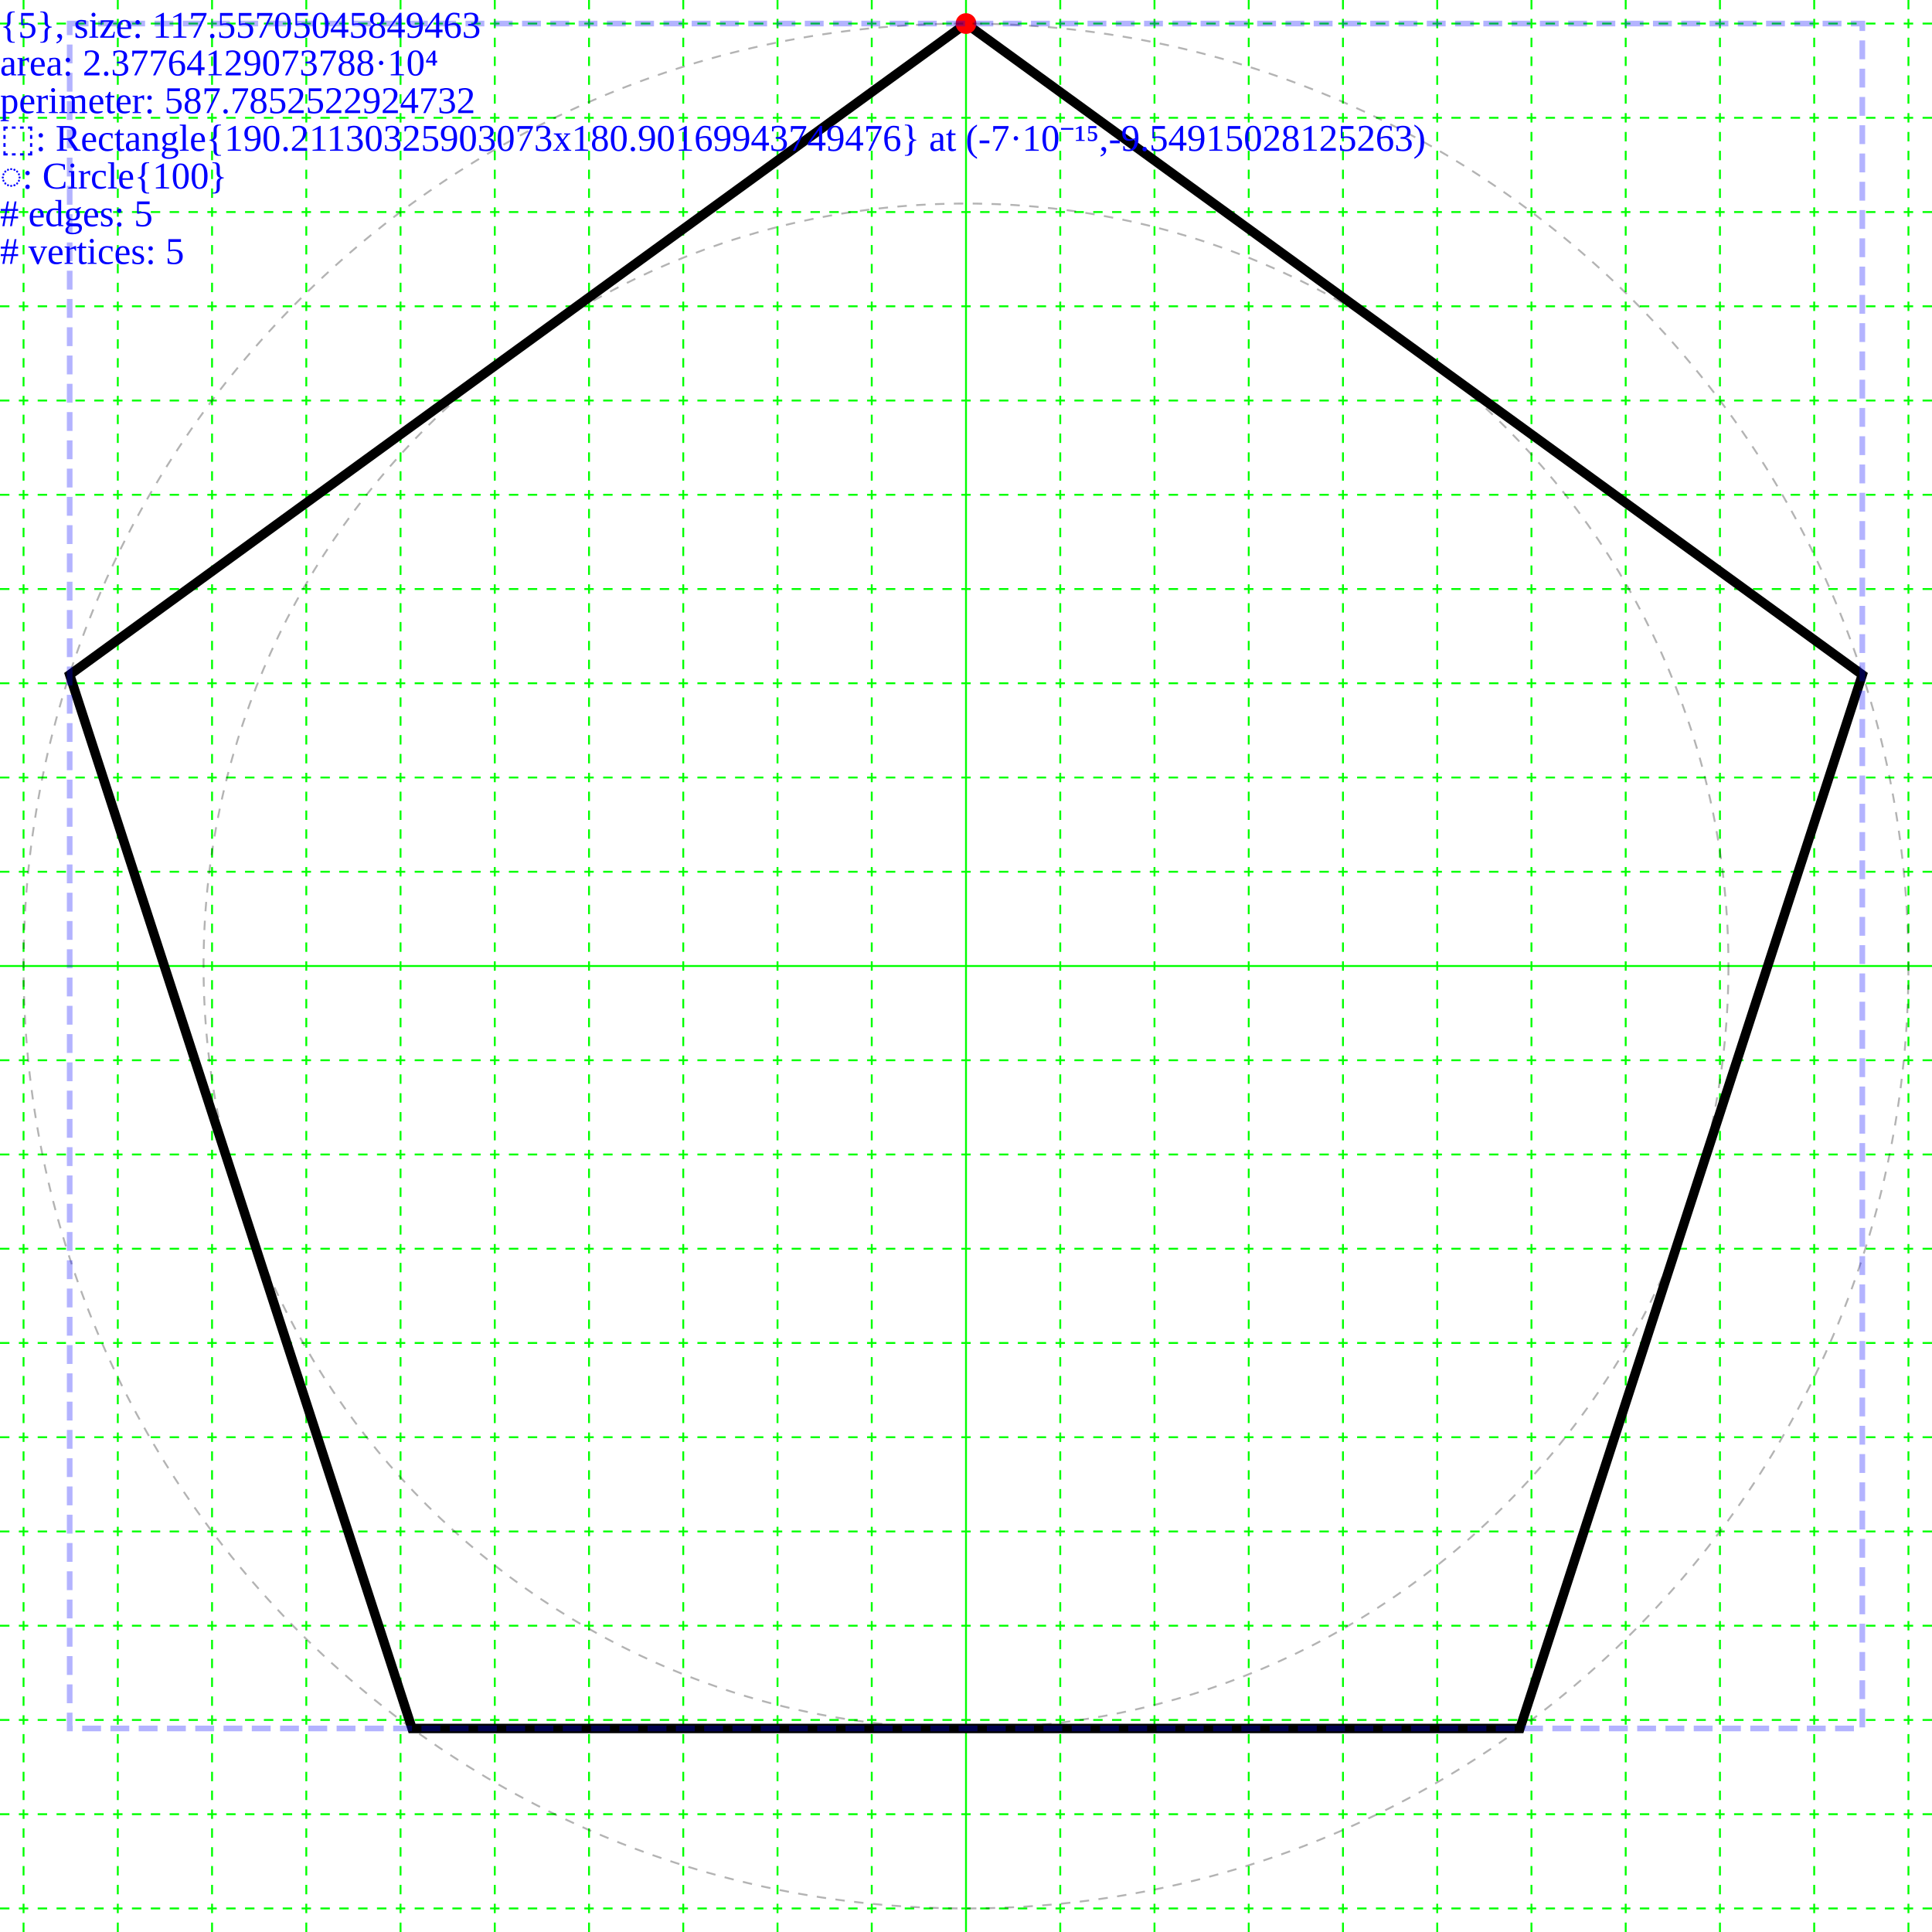
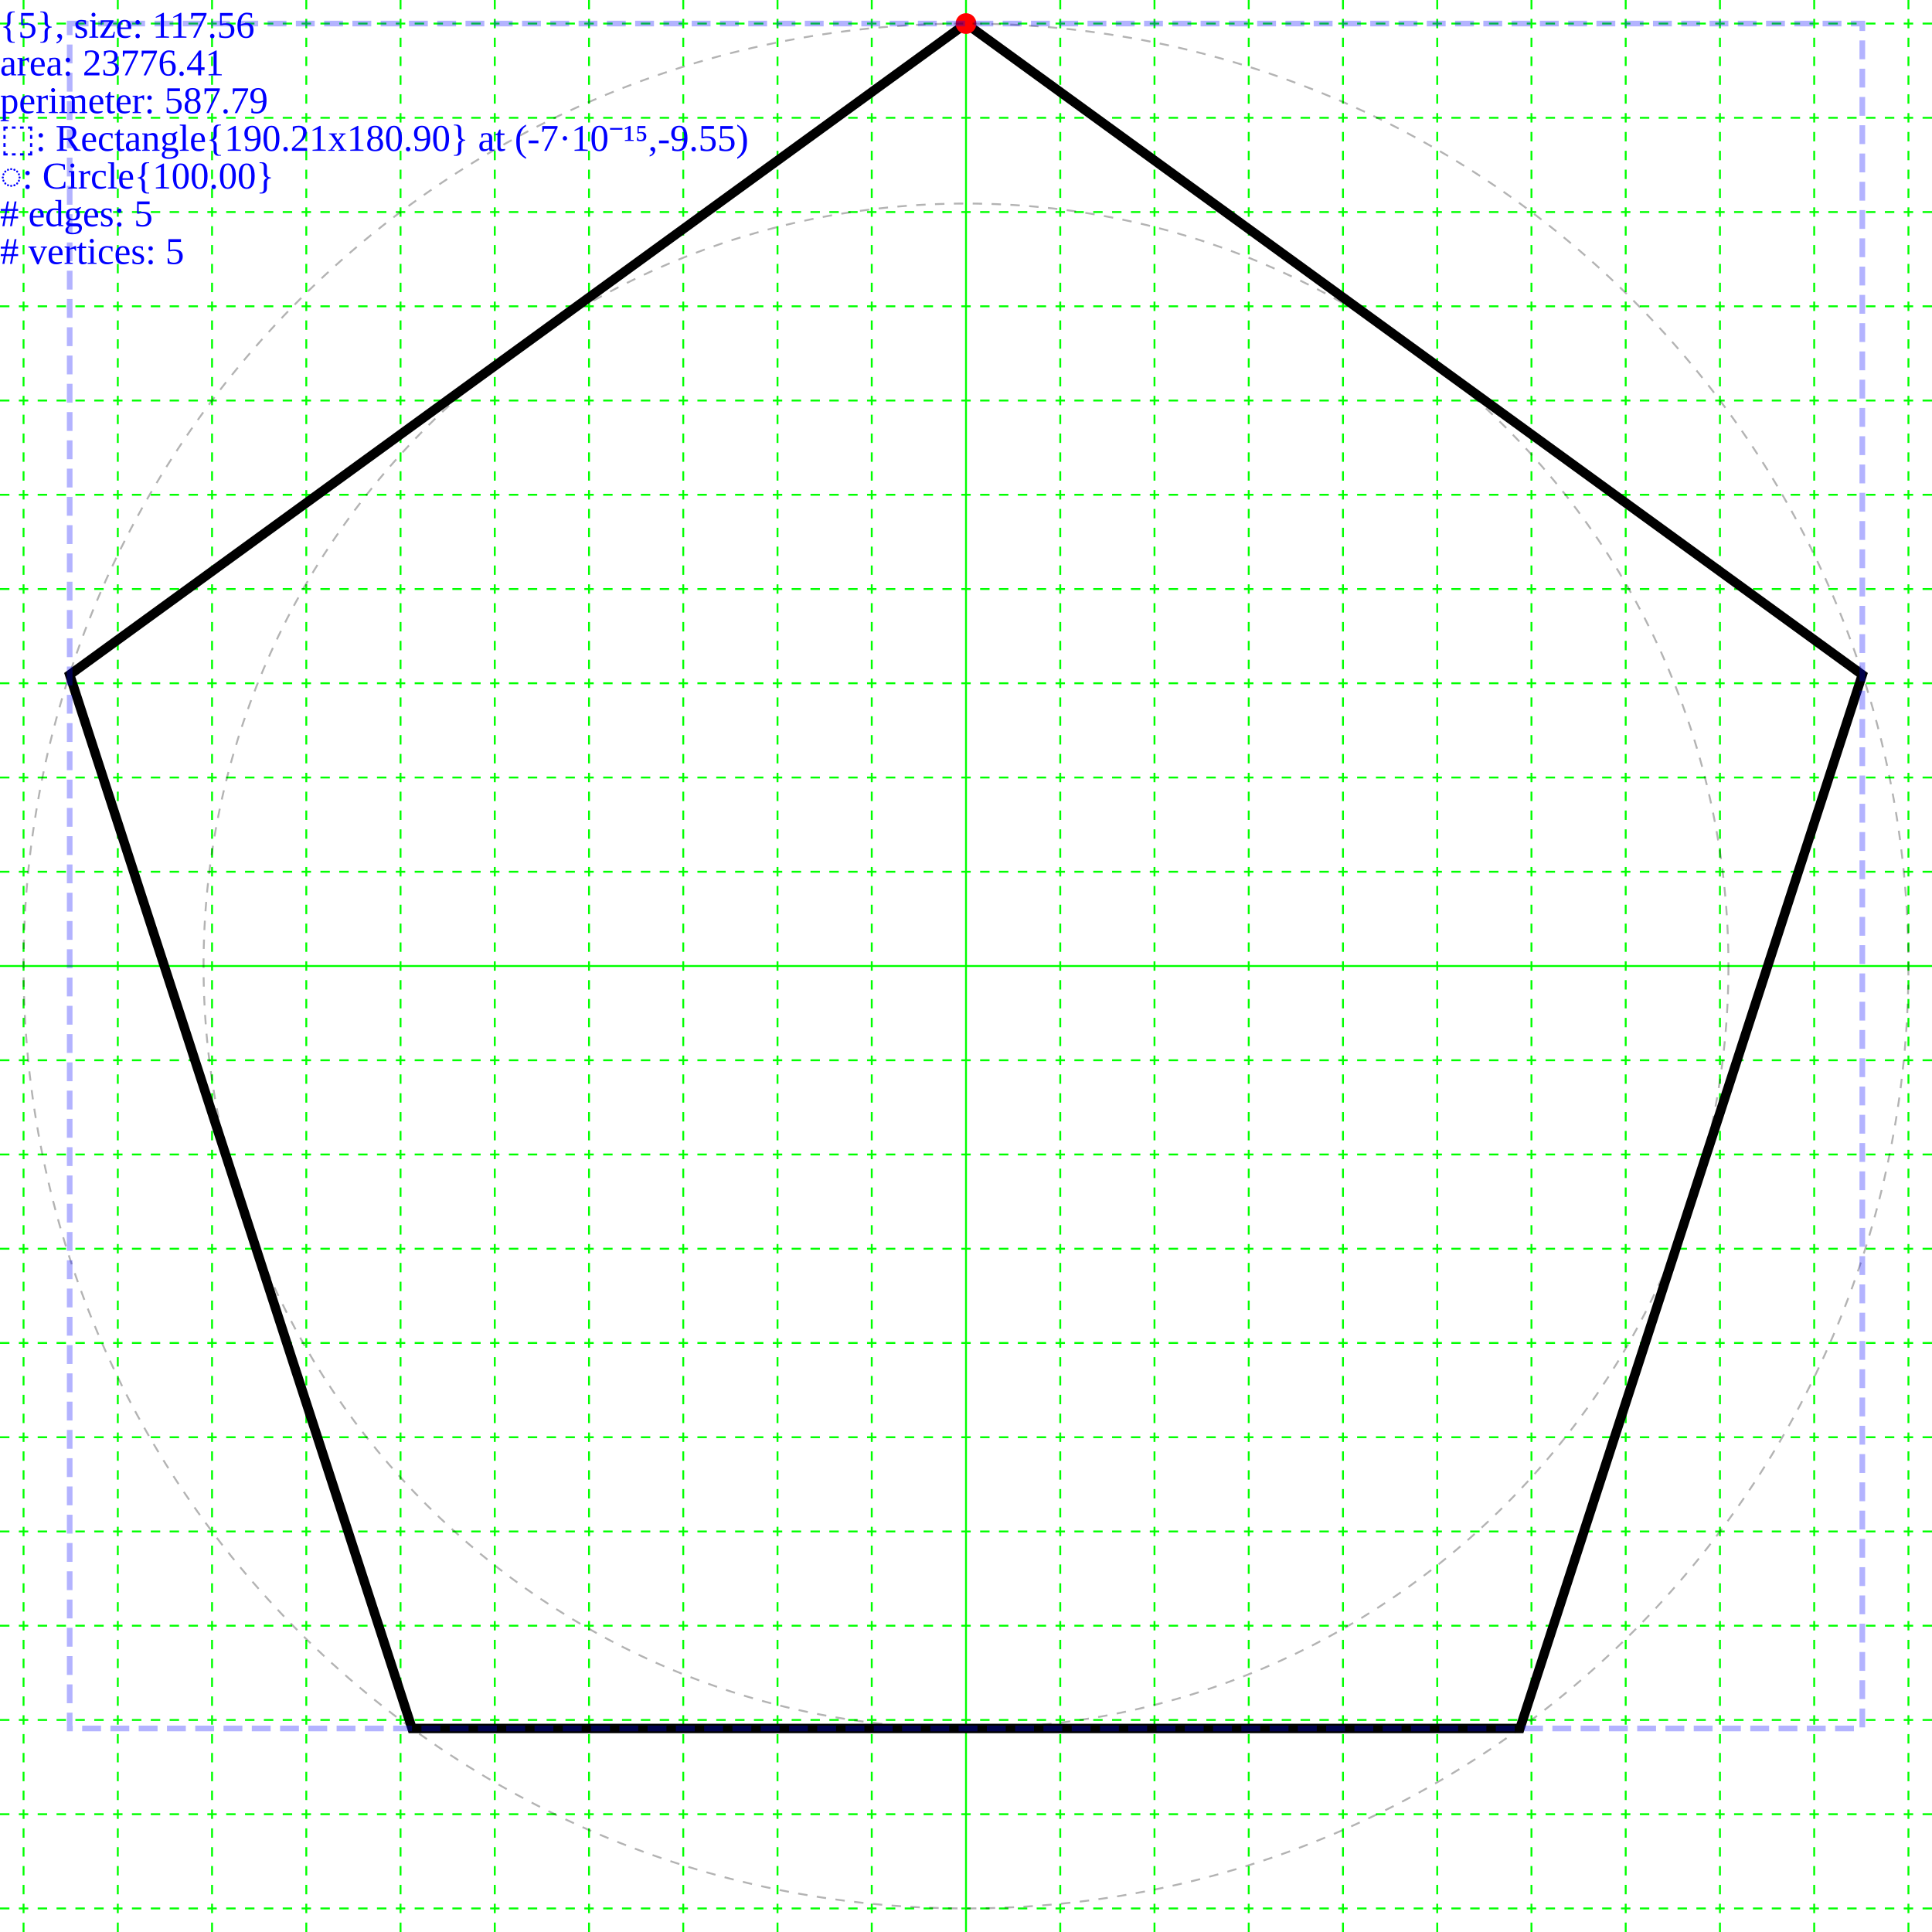
<svg xmlns="http://www.w3.org/2000/svg" height="205.0" width="205.0">
  <g transform="translate(102.5,102.5)">
    <g id="grid">
      <line stroke="#00ff00" stroke-width="0.2" x1="0" x2="0" y1="-102.5" y2="102.5" />
      <line stroke="#00ff00" stroke-dasharray="1,1" stroke-width="0.2" x1="10.0" x2="10.0" y1="-102.5" y2="102.5" />
      <line stroke="#00ff00" stroke-dasharray="1,1" stroke-width="0.2" x1="-10.0" x2="-10.0" y1="-102.5" y2="102.5" />
      <line stroke="#00ff00" stroke-dasharray="1,1" stroke-width="0.2" x1="20.0" x2="20.0" y1="-102.5" y2="102.5" />
      <line stroke="#00ff00" stroke-dasharray="1,1" stroke-width="0.2" x1="-20.0" x2="-20.0" y1="-102.5" y2="102.5" />
      <line stroke="#00ff00" stroke-dasharray="1,1" stroke-width="0.2" x1="30.0" x2="30.0" y1="-102.5" y2="102.5" />
      <line stroke="#00ff00" stroke-dasharray="1,1" stroke-width="0.2" x1="-30.0" x2="-30.0" y1="-102.5" y2="102.5" />
      <line stroke="#00ff00" stroke-dasharray="1,1" stroke-width="0.2" x1="40.0" x2="40.0" y1="-102.5" y2="102.5" />
      <line stroke="#00ff00" stroke-dasharray="1,1" stroke-width="0.2" x1="-40.0" x2="-40.0" y1="-102.5" y2="102.5" />
      <line stroke="#00ff00" stroke-dasharray="1,1" stroke-width="0.2" x1="50.0" x2="50.0" y1="-102.5" y2="102.5" />
      <line stroke="#00ff00" stroke-dasharray="1,1" stroke-width="0.2" x1="-50.0" x2="-50.0" y1="-102.5" y2="102.5" />
      <line stroke="#00ff00" stroke-dasharray="1,1" stroke-width="0.2" x1="60.0" x2="60.0" y1="-102.5" y2="102.5" />
      <line stroke="#00ff00" stroke-dasharray="1,1" stroke-width="0.2" x1="-60.0" x2="-60.0" y1="-102.5" y2="102.5" />
      <line stroke="#00ff00" stroke-dasharray="1,1" stroke-width="0.2" x1="70.0" x2="70.0" y1="-102.5" y2="102.5" />
      <line stroke="#00ff00" stroke-dasharray="1,1" stroke-width="0.2" x1="-70.0" x2="-70.0" y1="-102.5" y2="102.5" />
      <line stroke="#00ff00" stroke-dasharray="1,1" stroke-width="0.2" x1="80.0" x2="80.0" y1="-102.5" y2="102.5" />
      <line stroke="#00ff00" stroke-dasharray="1,1" stroke-width="0.2" x1="-80.0" x2="-80.0" y1="-102.5" y2="102.5" />
      <line stroke="#00ff00" stroke-dasharray="1,1" stroke-width="0.2" x1="90.0" x2="90.0" y1="-102.5" y2="102.5" />
      <line stroke="#00ff00" stroke-dasharray="1,1" stroke-width="0.2" x1="-90.0" x2="-90.0" y1="-102.5" y2="102.5" />
      <line stroke="#00ff00" stroke-dasharray="1,1" stroke-width="0.2" x1="100.0" x2="100.0" y1="-102.5" y2="102.5" />
      <line stroke="#00ff00" stroke-dasharray="1,1" stroke-width="0.2" x1="-100.0" x2="-100.0" y1="-102.5" y2="102.5" />
      <line stroke="#00ff00" stroke-dasharray="1,1" stroke-width="0.2" x1="110.0" x2="110.0" y1="-102.5" y2="102.5" />
      <line stroke="#00ff00" stroke-dasharray="1,1" stroke-width="0.2" x1="-110.0" x2="-110.0" y1="-102.5" y2="102.5" />
      <line stroke="#00ff00" stroke-width="0.2" x1="-102.5" x2="102.5" y1="0" y2="0" />
      <line stroke="#00ff00" stroke-dasharray="1,1" stroke-width="0.2" x1="-102.5" x2="102.5" y1="10.0" y2="10.0" />
      <line stroke="#00ff00" stroke-dasharray="1,1" stroke-width="0.2" x1="-102.5" x2="102.5" y1="-10.0" y2="-10.0" />
      <line stroke="#00ff00" stroke-dasharray="1,1" stroke-width="0.2" x1="-102.5" x2="102.5" y1="20.0" y2="20.0" />
      <line stroke="#00ff00" stroke-dasharray="1,1" stroke-width="0.2" x1="-102.5" x2="102.5" y1="-20.0" y2="-20.0" />
      <line stroke="#00ff00" stroke-dasharray="1,1" stroke-width="0.2" x1="-102.5" x2="102.5" y1="30.0" y2="30.0" />
      <line stroke="#00ff00" stroke-dasharray="1,1" stroke-width="0.2" x1="-102.5" x2="102.5" y1="-30.0" y2="-30.0" />
      <line stroke="#00ff00" stroke-dasharray="1,1" stroke-width="0.2" x1="-102.5" x2="102.5" y1="40.0" y2="40.0" />
      <line stroke="#00ff00" stroke-dasharray="1,1" stroke-width="0.2" x1="-102.5" x2="102.5" y1="-40.0" y2="-40.0" />
      <line stroke="#00ff00" stroke-dasharray="1,1" stroke-width="0.2" x1="-102.5" x2="102.5" y1="50.0" y2="50.0" />
      <line stroke="#00ff00" stroke-dasharray="1,1" stroke-width="0.2" x1="-102.5" x2="102.5" y1="-50.0" y2="-50.0" />
      <line stroke="#00ff00" stroke-dasharray="1,1" stroke-width="0.2" x1="-102.5" x2="102.5" y1="60.0" y2="60.0" />
      <line stroke="#00ff00" stroke-dasharray="1,1" stroke-width="0.2" x1="-102.5" x2="102.5" y1="-60.0" y2="-60.0" />
      <line stroke="#00ff00" stroke-dasharray="1,1" stroke-width="0.2" x1="-102.5" x2="102.5" y1="70.0" y2="70.0" />
      <line stroke="#00ff00" stroke-dasharray="1,1" stroke-width="0.2" x1="-102.5" x2="102.5" y1="-70.0" y2="-70.0" />
      <line stroke="#00ff00" stroke-dasharray="1,1" stroke-width="0.2" x1="-102.5" x2="102.5" y1="80.0" y2="80.0" />
      <line stroke="#00ff00" stroke-dasharray="1,1" stroke-width="0.2" x1="-102.5" x2="102.5" y1="-80.0" y2="-80.0" />
      <line stroke="#00ff00" stroke-dasharray="1,1" stroke-width="0.2" x1="-102.5" x2="102.5" y1="90.0" y2="90.0" />
      <line stroke="#00ff00" stroke-dasharray="1,1" stroke-width="0.2" x1="-102.5" x2="102.5" y1="-90.0" y2="-90.0" />
      <line stroke="#00ff00" stroke-dasharray="1,1" stroke-width="0.2" x1="-102.5" x2="102.5" y1="100.0" y2="100.0" />
      <line stroke="#00ff00" stroke-dasharray="1,1" stroke-width="0.2" x1="-102.5" x2="102.5" y1="-100.0" y2="-100.0" />
      <line stroke="#00ff00" stroke-dasharray="1,1" stroke-width="0.2" x1="-102.5" x2="102.5" y1="110.0" y2="110.0" />
      <line stroke="#00ff00" stroke-dasharray="1,1" stroke-width="0.2" x1="-102.5" x2="102.5" y1="-110.0" y2="-110.0" />
      <line stroke="#00ff00" stroke-dasharray="1,1" stroke-width="0.2" x1="-102.5" x2="102.5" y1="120.0" y2="120.0" />
      <line stroke="#00ff00" stroke-dasharray="1,1" stroke-width="0.2" x1="-102.5" x2="102.5" y1="-120.0" y2="-120.0" />
      <line stroke="#00ff00" stroke-dasharray="1,1" stroke-width="0.2" x1="-102.5" x2="102.5" y1="130.0" y2="130.0" />
      <line stroke="#00ff00" stroke-dasharray="1,1" stroke-width="0.2" x1="-102.5" x2="102.5" y1="-130.0" y2="-130.0" />
      <line stroke="#00ff00" stroke-dasharray="1,1" stroke-width="0.2" x1="-102.5" x2="102.5" y1="140.0" y2="140.0" />
      <line stroke="#00ff00" stroke-dasharray="1,1" stroke-width="0.2" x1="-102.5" x2="102.5" y1="-140.0" y2="-140.0" />
      <line stroke="#00ff00" stroke-dasharray="1,1" stroke-width="0.2" x1="-102.5" x2="102.5" y1="150.0" y2="150.0" />
      <line stroke="#00ff00" stroke-dasharray="1,1" stroke-width="0.2" x1="-102.5" x2="102.5" y1="-150.0" y2="-150.0" />
      <line stroke="#00ff00" stroke-dasharray="1,1" stroke-width="0.2" x1="-102.5" x2="102.5" y1="160.0" y2="160.0" />
      <line stroke="#00ff00" stroke-dasharray="1,1" stroke-width="0.2" x1="-102.5" x2="102.5" y1="-160.0" y2="-160.0" />
      <line stroke="#00ff00" stroke-dasharray="1,1" stroke-width="0.2" x1="-102.5" x2="102.5" y1="170.0" y2="170.0" />
      <line stroke="#00ff00" stroke-dasharray="1,1" stroke-width="0.2" x1="-102.5" x2="102.5" y1="-170.0" y2="-170.0" />
      <line stroke="#00ff00" stroke-dasharray="1,1" stroke-width="0.2" x1="-102.5" x2="102.5" y1="180.0" y2="180.0" />
      <line stroke="#00ff00" stroke-dasharray="1,1" stroke-width="0.2" x1="-102.5" x2="102.5" y1="-180.0" y2="-180.0" />
      <line stroke="#00ff00" stroke-dasharray="1,1" stroke-width="0.2" x1="-102.5" x2="102.5" y1="190.0" y2="190.0" />
      <line stroke="#00ff00" stroke-dasharray="1,1" stroke-width="0.2" x1="-102.5" x2="102.5" y1="-190.0" y2="-190.0" />
      <line stroke="#00ff00" stroke-dasharray="1,1" stroke-width="0.2" x1="-102.5" x2="102.5" y1="200.0" y2="200.0" />
      <line stroke="#00ff00" stroke-dasharray="1,1" stroke-width="0.2" x1="-102.5" x2="102.5" y1="-200.0" y2="-200.0" />
      <line stroke="#00ff00" stroke-dasharray="1,1" stroke-width="0.2" x1="-102.5" x2="102.5" y1="210.0" y2="210.0" />
      <line stroke="#00ff00" stroke-dasharray="1,1" stroke-width="0.2" x1="-102.5" x2="102.5" y1="-210.0" y2="-210.0" />
    </g>
    <g>
      <polygon fill="none" points="6.123233995736766E-15,-100.0 95.106,-30.902 58.779,80.902 -58.779,80.902 -95.106,-30.902" stroke="black" stroke-width="1" />
      <circle cx="6.123233995736766E-15" cy="-100.0" fill="#ff0000" r="1.1" />
      <circle fill="none" r="80.902" stroke="black" stroke-dasharray="1,1" stroke-opacity="0.3" stroke-width="0.2" />
      <circle fill="none" r="100.0" stroke="black" stroke-dasharray="1,1" stroke-opacity="0.3" stroke-width="0.2" />
      <rect fill="none" height="180.902" stroke="blue" stroke-dasharray="2,1" stroke-opacity="0.3" stroke-width="0.6" width="190.211" x="-95.106" y="-100.0" />
    </g>
  </g>
  <g>
    <text fill="blue" font-size="4.0" id="info" x="0" y="0">
-       <tspan dy="4.0" x="0">{5}, size: 117.55705045849463</tspan>
-       <tspan dy="4.0" x="0">area: 2.37764129073788·10⁴</tspan>
-       <tspan dy="4.0" x="0">perimeter: 587.7852522924732</tspan>
-       <tspan dy="4.0" x="0">⬚: Rectangle{190.21130325903073x180.90169943749476} at (-7·10⁻¹⁵,-9.54915028125263)</tspan>
-       <tspan dy="4.0" x="0">◌: Circle{100}</tspan>
+       <tspan dy="4.0" x="0">{5}, size: 117.56</tspan>
+       <tspan dy="4.0" x="0">area: 23776.41</tspan>
+       <tspan dy="4.0" x="0">perimeter: 587.79</tspan>
+       <tspan dy="4.0" x="0">⬚: Rectangle{190.21x180.90} at (-7·10⁻¹⁵,-9.55)</tspan>
+       <tspan dy="4.0" x="0">◌: Circle{100.00}</tspan>
      <tspan dy="4.0" x="0"># edges: 5</tspan>
      <tspan dy="4.0" x="0"># vertices: 5</tspan>
    </text>
  </g>
</svg>
